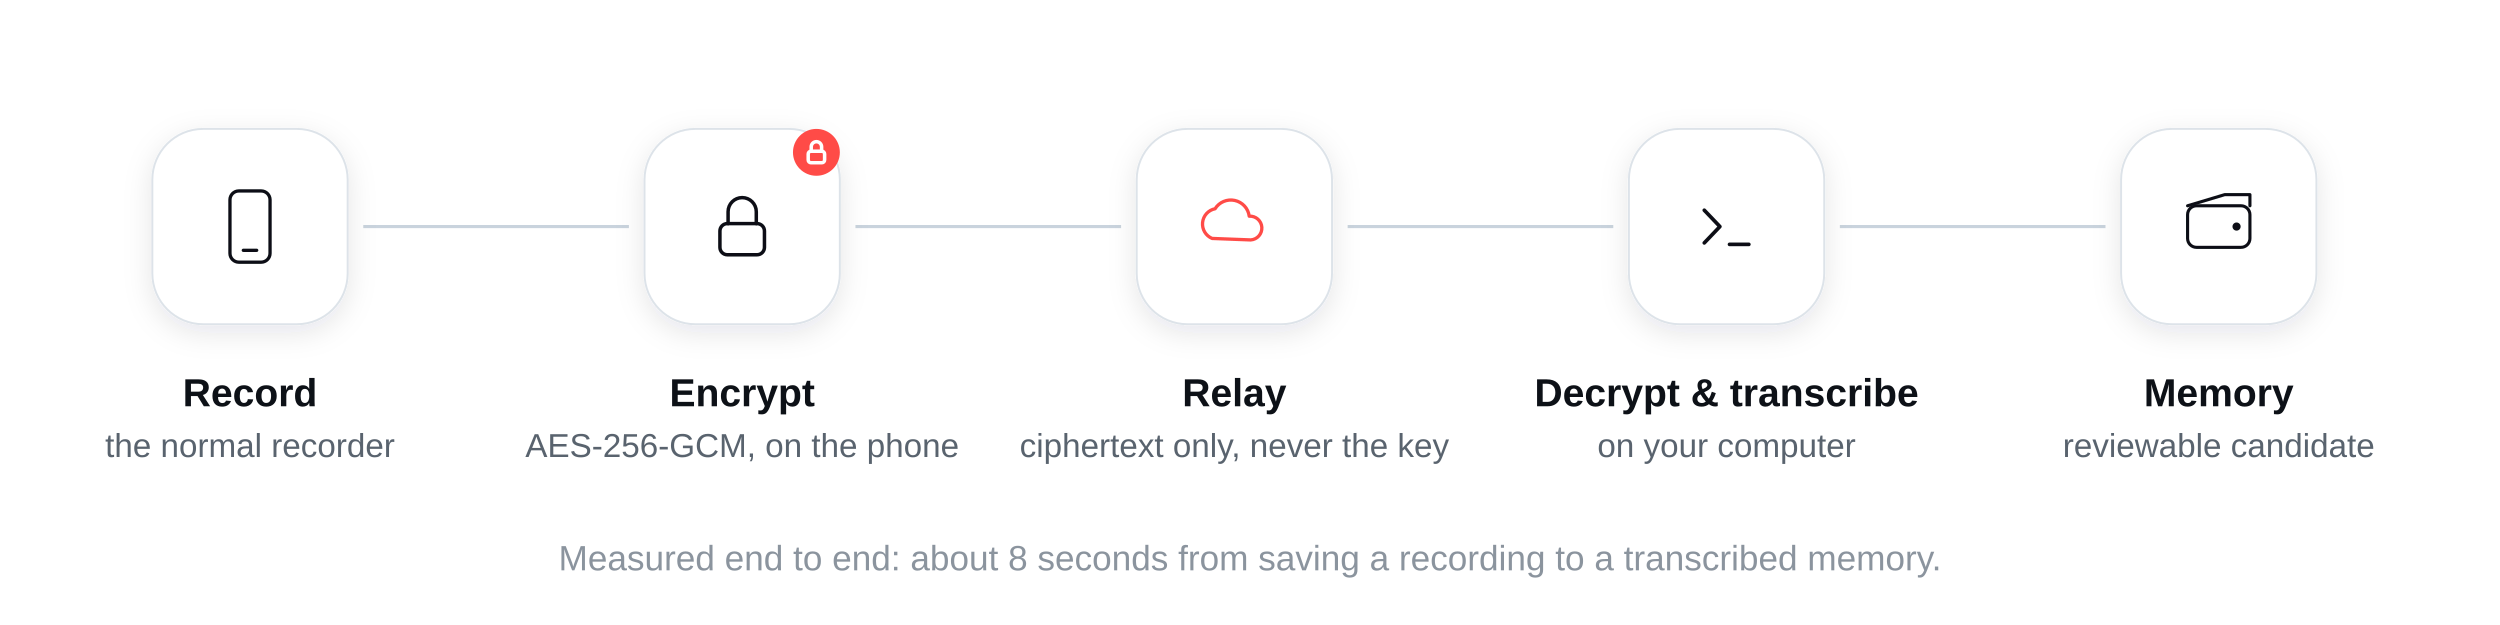
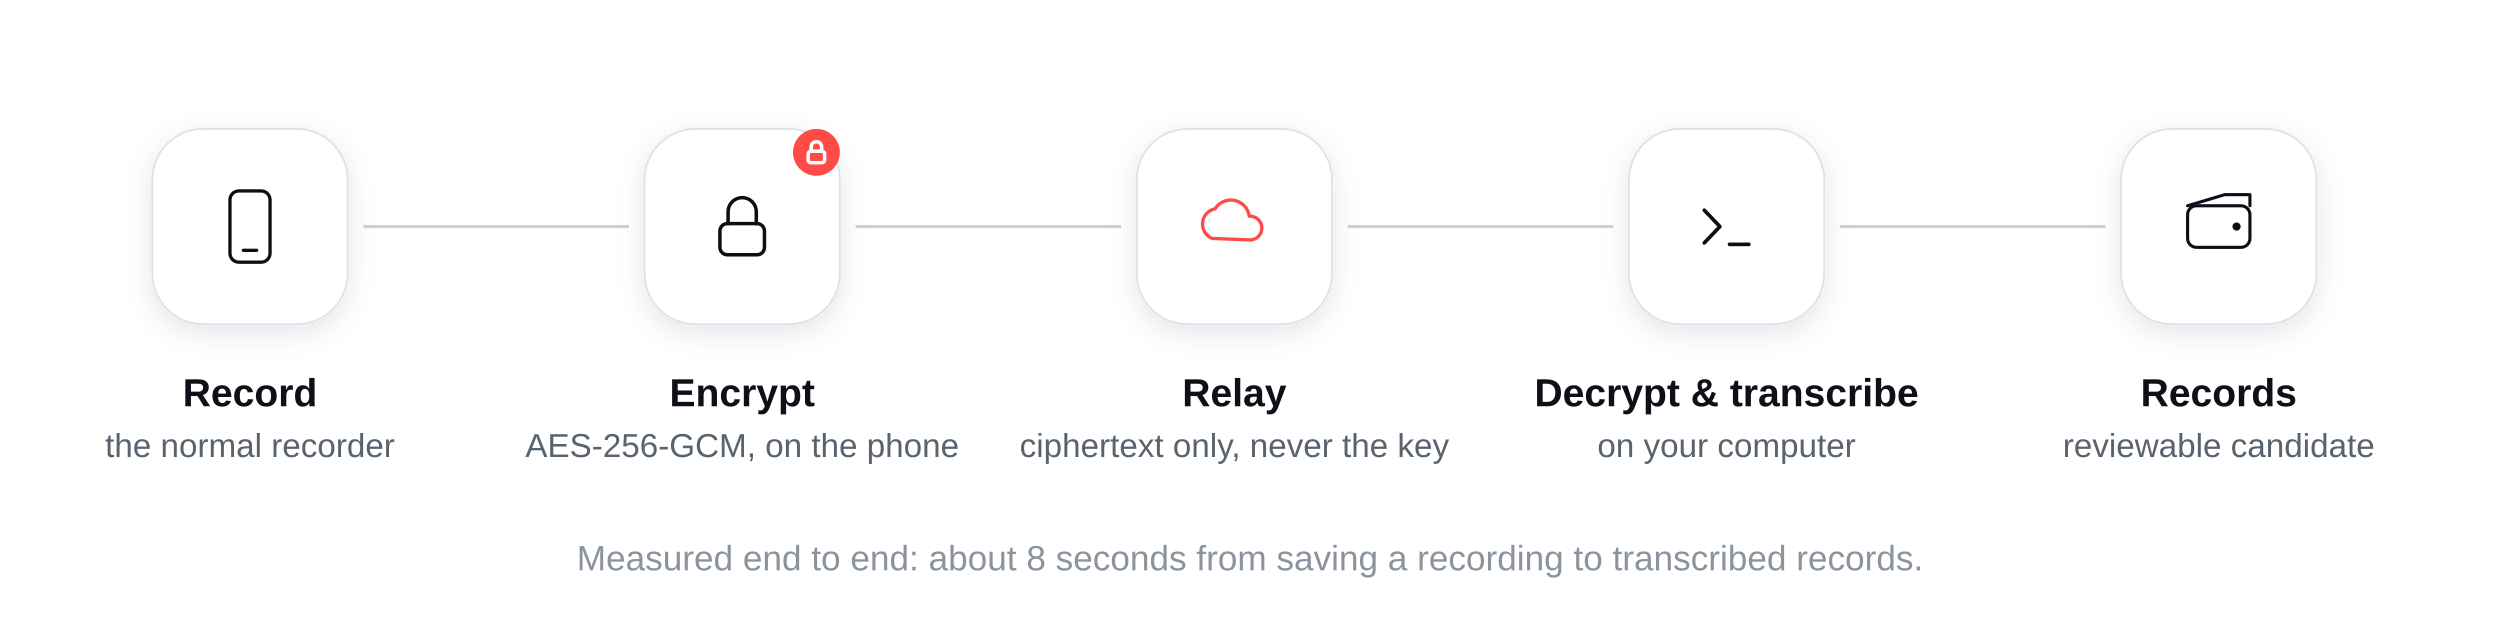
- <svg xmlns="http://www.w3.org/2000/svg" viewBox="0 0 1280 320" width="1280" height="320" role="img" aria-label="Phone recording pipeline: recorded and encrypted on the phone, relayed as ciphertext only, decrypted and transcribed on your computer, then saved as a reviewable memory.">
+ <svg xmlns="http://www.w3.org/2000/svg" viewBox="0 0 1280 320" width="1280" height="320" role="img" aria-label="Phone recording pipeline: recorded and encrypted on the phone, relayed as ciphertext only, decrypted and transcribed on your computer, then saved as records waiting for review.">
  <defs>
    <radialGradient id="halo" cx="50%" cy="50%" r="50%">
      <stop offset="0" stop-color="#FF7A70" stop-opacity=".55" />
      <stop offset=".45" stop-color="#FF7A70" stop-opacity=".18" />
      <stop offset="1" stop-color="#FF7A70" stop-opacity="0" />
    </radialGradient>
    <linearGradient id="cardGrad" x1="0" y1="0" x2="0" y2="1">
      <stop offset="0" stop-color="#FFFFFF" />
      <stop offset="1" stop-color="#FFFFFF" />
    </linearGradient>
    <linearGradient id="cardAltGrad" x1="0" y1="0" x2="0" y2="1">
      <stop offset="0" stop-color="#F6F8FA" />
      <stop offset="1" stop-color="#F6F8FA" />
    </linearGradient>
    <filter id="soft" x="-30%" y="-30%" width="160%" height="180%">
      <feDropShadow dx="0" dy="8" stdDeviation="14" flood-color="rgba(31,35,40,.13)" flood-opacity="1" />
    </filter>
    <filter id="softSm" x="-30%" y="-30%" width="160%" height="180%">
      <feDropShadow dx="0" dy="4" stdDeviation="7" flood-color="rgba(31,35,40,.13)" flood-opacity=".8" />
    </filter>
  </defs>
  <style>
  .s{font-family:-apple-system, BlinkMacSystemFont, 'Segoe UI Variable Display', 'Segoe UI', 'Helvetica Neue', Arial, 'Microsoft YaHei', 'PingFang SC', 'Hiragino Sans GB', 'Noto Sans CJK SC', sans-serif}
  .m{font-family:ui-monospace, SFMono-Regular, 'SF Mono', Menlo, Consolas, 'Liberation Mono', 'Microsoft YaHei', monospace}
  .rise{opacity:0;animation:rise .9s cubic-bezier(.16,.84,.32,1) both}
  @keyframes rise{from{opacity:0;transform:translateY(14px);filter:blur(6px)}to{opacity:1;transform:none;filter:blur(0)}}
  @keyframes breathe{0%,100%{opacity:.45;transform:scale(.96)}50%{opacity:.9;transform:scale(1.05)}}
  @keyframes breathe2{
    0%{opacity:.05;transform:scale(.93);animation-timing-function:cubic-bezier(.66,0,.34,1)}
    18%{opacity:.12;transform:scale(1.03);animation-timing-function:cubic-bezier(.37,0,.63,1)}
    34%{opacity:.07;transform:scale(.99);animation-timing-function:cubic-bezier(.45,0,.55,1)}
    57%{opacity:.15;transform:scale(1.085);animation-timing-function:cubic-bezier(.3,0,.7,1)}
    72%{opacity:.088;transform:scale(1.008);animation-timing-function:cubic-bezier(.6,0,.4,1)}
    88%{opacity:.126;transform:scale(1.052);animation-timing-function:cubic-bezier(.5,0,.5,1)}
    100%{opacity:.05;transform:scale(.93)}
  }
  @keyframes twinkle{0%,100%{opacity:.12}50%{opacity:.5}}
  .tw{animation:twinkle 9s ease-in-out infinite}
  .snr{animation:snr 5.4s cubic-bezier(.16,.84,.32,1) infinite;transform-box:fill-box;transform-origin:center}
  @keyframes snr{0%{transform:scale(.5);opacity:.55}65%{opacity:0}100%{transform:scale(1.6);opacity:0}}
  .swp{animation-timing-function:cubic-bezier(.83,0,.17,1);animation-iteration-count:infinite;opacity:0}
  .march{animation:march 1.65s linear infinite}
  .dp{animation:dotpulse 2.6s ease-in-out infinite}
  @keyframes dotpulse{0%,100%{opacity:.42}50%{opacity:1}}
  @keyframes march{to{stroke-dashoffset:-24}}
  .scan{animation:scan 4s cubic-bezier(.83,0,.17,1) infinite;opacity:0}
  @keyframes scan{0%{transform:translateX(0);opacity:0}8%{opacity:1}88%{opacity:1}100%{transform:translateX(1140px);opacity:0}}
  @media (prefers-reduced-motion: reduce){
    .rise{animation:none!important;opacity:1!important;filter:none!important;transform:none!important}
    .tw{animation:none!important;opacity:.55!important}
    .snr,.swp,.scan{animation:none!important;opacity:0!important}
    .march{animation:none!important}
    .dp{animation:none!important;opacity:1!important}
  }</style>
  <rect width="1280" height="320" fill="#FFFFFF" />
  <path id="ph0" d="M186,116 L322,116" fill="none" stroke="#C9D3DD" stroke-width="1.6" />
  <path id="ph1" d="M438,116 L574,116" fill="none" stroke="#C9D3DD" stroke-width="1.6" />
  <path id="ph2" d="M690,116 L826,116" fill="none" stroke="#C9D3DD" stroke-width="1.6" />
  <path id="ph3" d="M942,116 L1078,116" fill="none" stroke="#C9D3DD" stroke-width="1.6" />
  <g>
    <g>
      <animateMotion dur="1s" begin="0s" repeatCount="indefinite" calcMode="spline" keyPoints="0;1" keyTimes="0;1" keySplines=".42 0 .28 1">
        <mpath href="#ph0" />
      </animateMotion>
      <circle r="6" fill="#FF4B47" opacity="0">
        <animate attributeName="r" values="2.4;6;6;2.4" keyTimes="0;.14;.86;1" calcMode="spline" keySplines=".4 0 .6 1;.4 0 .6 1;.4 0 .6 1" dur="1s" begin="0s" repeatCount="indefinite" />
        <animate attributeName="opacity" values="0;.115;.115;0" keyTimes="0;.14;.86;1" calcMode="spline" keySplines=".4 0 .6 1;.4 0 .6 1;.4 0 .6 1" dur="1s" begin="0s" repeatCount="indefinite" />
      </circle>
      <circle r="4" fill="#FF4B47" opacity="0">
        <animate attributeName="r" values="1.4;4;4;1.4" keyTimes="0;.14;.86;1" calcMode="spline" keySplines=".4 0 .6 1;.4 0 .6 1;.4 0 .6 1" dur="1s" begin="0s" repeatCount="indefinite" />
        <animate attributeName="opacity" values="0;1;1;0" keyTimes="0;.14;.86;1" calcMode="spline" keySplines=".4 0 .6 1;.4 0 .6 1;.4 0 .6 1" dur="1s" begin="0s" repeatCount="indefinite" />
      </circle>
    </g>
    <g>
      <animateMotion dur="1s" begin="-0.52s" repeatCount="indefinite" calcMode="spline" keyPoints="0;1" keyTimes="0;1" keySplines=".42 0 .28 1">
        <mpath href="#ph0" />
      </animateMotion>
      <circle r="6" fill="#FF4B47" opacity="0">
        <animate attributeName="r" values="2.4;6;6;2.4" keyTimes="0;.14;.86;1" calcMode="spline" keySplines=".4 0 .6 1;.4 0 .6 1;.4 0 .6 1" dur="1s" begin="-0.52s" repeatCount="indefinite" />
        <animate attributeName="opacity" values="0;.115;.115;0" keyTimes="0;.14;.86;1" calcMode="spline" keySplines=".4 0 .6 1;.4 0 .6 1;.4 0 .6 1" dur="1s" begin="-0.52s" repeatCount="indefinite" />
      </circle>
      <circle r="4" fill="#FF4B47" opacity="0">
        <animate attributeName="r" values="1.4;4;4;1.4" keyTimes="0;.14;.86;1" calcMode="spline" keySplines=".4 0 .6 1;.4 0 .6 1;.4 0 .6 1" dur="1s" begin="-0.52s" repeatCount="indefinite" />
        <animate attributeName="opacity" values="0;1;1;0" keyTimes="0;.14;.86;1" calcMode="spline" keySplines=".4 0 .6 1;.4 0 .6 1;.4 0 .6 1" dur="1s" begin="-0.52s" repeatCount="indefinite" />
      </circle>
    </g>
    <g>
      <animateMotion dur="1.07s" begin="-0.33s" repeatCount="indefinite" calcMode="spline" keyPoints="0;1" keyTimes="0;1" keySplines=".42 0 .28 1">
        <mpath href="#ph1" />
      </animateMotion>
      <circle r="6" fill="#FF4B47" opacity="0">
        <animate attributeName="r" values="2.4;6;6;2.4" keyTimes="0;.14;.86;1" calcMode="spline" keySplines=".4 0 .6 1;.4 0 .6 1;.4 0 .6 1" dur="1.07s" begin="-0.33s" repeatCount="indefinite" />
        <animate attributeName="opacity" values="0;.115;.115;0" keyTimes="0;.14;.86;1" calcMode="spline" keySplines=".4 0 .6 1;.4 0 .6 1;.4 0 .6 1" dur="1.07s" begin="-0.33s" repeatCount="indefinite" />
      </circle>
      <circle r="4" fill="#FF4B47" opacity="0">
        <animate attributeName="r" values="1.4;4;4;1.4" keyTimes="0;.14;.86;1" calcMode="spline" keySplines=".4 0 .6 1;.4 0 .6 1;.4 0 .6 1" dur="1.07s" begin="-0.33s" repeatCount="indefinite" />
        <animate attributeName="opacity" values="0;1;1;0" keyTimes="0;.14;.86;1" calcMode="spline" keySplines=".4 0 .6 1;.4 0 .6 1;.4 0 .6 1" dur="1.07s" begin="-0.33s" repeatCount="indefinite" />
      </circle>
    </g>
    <g>
      <animateMotion dur="1.07s" begin="-0.85s" repeatCount="indefinite" calcMode="spline" keyPoints="0;1" keyTimes="0;1" keySplines=".42 0 .28 1">
        <mpath href="#ph1" />
      </animateMotion>
      <circle r="6" fill="#FF4B47" opacity="0">
        <animate attributeName="r" values="2.4;6;6;2.4" keyTimes="0;.14;.86;1" calcMode="spline" keySplines=".4 0 .6 1;.4 0 .6 1;.4 0 .6 1" dur="1.07s" begin="-0.85s" repeatCount="indefinite" />
        <animate attributeName="opacity" values="0;.115;.115;0" keyTimes="0;.14;.86;1" calcMode="spline" keySplines=".4 0 .6 1;.4 0 .6 1;.4 0 .6 1" dur="1.07s" begin="-0.85s" repeatCount="indefinite" />
      </circle>
      <circle r="4" fill="#FF4B47" opacity="0">
        <animate attributeName="r" values="1.4;4;4;1.4" keyTimes="0;.14;.86;1" calcMode="spline" keySplines=".4 0 .6 1;.4 0 .6 1;.4 0 .6 1" dur="1.07s" begin="-0.85s" repeatCount="indefinite" />
        <animate attributeName="opacity" values="0;1;1;0" keyTimes="0;.14;.86;1" calcMode="spline" keySplines=".4 0 .6 1;.4 0 .6 1;.4 0 .6 1" dur="1.07s" begin="-0.85s" repeatCount="indefinite" />
      </circle>
    </g>
    <g>
      <animateMotion dur="1.14s" begin="-0.66s" repeatCount="indefinite" calcMode="spline" keyPoints="0;1" keyTimes="0;1" keySplines=".42 0 .28 1">
        <mpath href="#ph2" />
      </animateMotion>
      <circle r="6" fill="#FF4B47" opacity="0">
        <animate attributeName="r" values="2.4;6;6;2.4" keyTimes="0;.14;.86;1" calcMode="spline" keySplines=".4 0 .6 1;.4 0 .6 1;.4 0 .6 1" dur="1.14s" begin="-0.66s" repeatCount="indefinite" />
        <animate attributeName="opacity" values="0;.115;.115;0" keyTimes="0;.14;.86;1" calcMode="spline" keySplines=".4 0 .6 1;.4 0 .6 1;.4 0 .6 1" dur="1.14s" begin="-0.66s" repeatCount="indefinite" />
      </circle>
      <circle r="4" fill="#FF4B47" opacity="0">
        <animate attributeName="r" values="1.4;4;4;1.4" keyTimes="0;.14;.86;1" calcMode="spline" keySplines=".4 0 .6 1;.4 0 .6 1;.4 0 .6 1" dur="1.14s" begin="-0.66s" repeatCount="indefinite" />
        <animate attributeName="opacity" values="0;1;1;0" keyTimes="0;.14;.86;1" calcMode="spline" keySplines=".4 0 .6 1;.4 0 .6 1;.4 0 .6 1" dur="1.14s" begin="-0.66s" repeatCount="indefinite" />
      </circle>
    </g>
    <g>
      <animateMotion dur="1.14s" begin="-1.18s" repeatCount="indefinite" calcMode="spline" keyPoints="0;1" keyTimes="0;1" keySplines=".42 0 .28 1">
        <mpath href="#ph2" />
      </animateMotion>
      <circle r="6" fill="#FF4B47" opacity="0">
        <animate attributeName="r" values="2.4;6;6;2.4" keyTimes="0;.14;.86;1" calcMode="spline" keySplines=".4 0 .6 1;.4 0 .6 1;.4 0 .6 1" dur="1.14s" begin="-1.18s" repeatCount="indefinite" />
        <animate attributeName="opacity" values="0;.115;.115;0" keyTimes="0;.14;.86;1" calcMode="spline" keySplines=".4 0 .6 1;.4 0 .6 1;.4 0 .6 1" dur="1.14s" begin="-1.18s" repeatCount="indefinite" />
      </circle>
      <circle r="4" fill="#FF4B47" opacity="0">
        <animate attributeName="r" values="1.4;4;4;1.4" keyTimes="0;.14;.86;1" calcMode="spline" keySplines=".4 0 .6 1;.4 0 .6 1;.4 0 .6 1" dur="1.14s" begin="-1.18s" repeatCount="indefinite" />
        <animate attributeName="opacity" values="0;1;1;0" keyTimes="0;.14;.86;1" calcMode="spline" keySplines=".4 0 .6 1;.4 0 .6 1;.4 0 .6 1" dur="1.14s" begin="-1.18s" repeatCount="indefinite" />
      </circle>
    </g>
    <g>
      <animateMotion dur="1.21s" begin="-0.99s" repeatCount="indefinite" calcMode="spline" keyPoints="0;1" keyTimes="0;1" keySplines=".42 0 .28 1">
        <mpath href="#ph3" />
      </animateMotion>
      <circle r="6" fill="#FF4B47" opacity="0">
        <animate attributeName="r" values="2.4;6;6;2.4" keyTimes="0;.14;.86;1" calcMode="spline" keySplines=".4 0 .6 1;.4 0 .6 1;.4 0 .6 1" dur="1.21s" begin="-0.99s" repeatCount="indefinite" />
        <animate attributeName="opacity" values="0;.115;.115;0" keyTimes="0;.14;.86;1" calcMode="spline" keySplines=".4 0 .6 1;.4 0 .6 1;.4 0 .6 1" dur="1.21s" begin="-0.99s" repeatCount="indefinite" />
      </circle>
      <circle r="4" fill="#FF4B47" opacity="0">
        <animate attributeName="r" values="1.4;4;4;1.4" keyTimes="0;.14;.86;1" calcMode="spline" keySplines=".4 0 .6 1;.4 0 .6 1;.4 0 .6 1" dur="1.21s" begin="-0.99s" repeatCount="indefinite" />
        <animate attributeName="opacity" values="0;1;1;0" keyTimes="0;.14;.86;1" calcMode="spline" keySplines=".4 0 .6 1;.4 0 .6 1;.4 0 .6 1" dur="1.21s" begin="-0.99s" repeatCount="indefinite" />
      </circle>
    </g>
    <g>
      <animateMotion dur="1.21s" begin="-1.51s" repeatCount="indefinite" calcMode="spline" keyPoints="0;1" keyTimes="0;1" keySplines=".42 0 .28 1">
        <mpath href="#ph3" />
      </animateMotion>
      <circle r="6" fill="#FF4B47" opacity="0">
        <animate attributeName="r" values="2.4;6;6;2.4" keyTimes="0;.14;.86;1" calcMode="spline" keySplines=".4 0 .6 1;.4 0 .6 1;.4 0 .6 1" dur="1.21s" begin="-1.51s" repeatCount="indefinite" />
        <animate attributeName="opacity" values="0;.115;.115;0" keyTimes="0;.14;.86;1" calcMode="spline" keySplines=".4 0 .6 1;.4 0 .6 1;.4 0 .6 1" dur="1.21s" begin="-1.51s" repeatCount="indefinite" />
      </circle>
      <circle r="4" fill="#FF4B47" opacity="0">
        <animate attributeName="r" values="1.4;4;4;1.4" keyTimes="0;.14;.86;1" calcMode="spline" keySplines=".4 0 .6 1;.4 0 .6 1;.4 0 .6 1" dur="1.21s" begin="-1.51s" repeatCount="indefinite" />
        <animate attributeName="opacity" values="0;1;1;0" keyTimes="0;.14;.86;1" calcMode="spline" keySplines=".4 0 .6 1;.4 0 .6 1;.4 0 .6 1" dur="1.21s" begin="-1.51s" repeatCount="indefinite" />
      </circle>
    </g>
  </g>
  <g filter="url(#softSm)">
    <rect x="78" y="66" width="100" height="100" rx="26" fill="#FFFFFF" stroke="#DDE3E9" stroke-width="1" />
    <g transform="translate(128 116)">
      <g fill="none" stroke="#0D1117" stroke-width="1.7" stroke-linecap="round">
        <rect x="-10.26" y="-18.24" width="20.52" height="36.48" rx="4.56" />
        <path d="M-3.42 12.16 h6.84" />
      </g>
    </g>
  </g>
  <text x="128" y="208" font-size="20" font-weight="600" fill="#0D1117" text-anchor="middle" class="s">Record</text>
  <text x="128" y="234" font-size="17" font-weight="400" fill="#59636E" text-anchor="middle" class="s">the normal recorder</text>
  <g filter="url(#softSm)">
    <rect x="330" y="66" width="100" height="100" rx="26" fill="#FFFFFF" stroke="#DDE3E9" stroke-width="1" />
    <g transform="translate(380 116)">
      <g fill="none" stroke="#0D1117" stroke-width="1.8" stroke-linecap="round" stroke-linejoin="round">
        <rect x="-11.4" y="-1.52" width="22.8" height="15.96" rx="3.8" />
        <path d="M-7.22 -1.52 v-6.08 a7.22 7.22 0 0 1 14.44 0 v6.08" />
      </g>
    </g>
  </g>
  <g transform="translate(418 78)">
    <circle r="12" fill="#FF4B47" />
    <g fill="none" stroke="#fff" stroke-width="1.8" stroke-linecap="round" stroke-linejoin="round">
      <rect x="-4.2" y="-0.56" width="8.4" height="5.88" rx="1.4" />
      <path d="M-2.66 -0.56 v-2.24 a2.66 2.66 0 0 1 5.32 0 v2.24" />
    </g>
  </g>
  <text x="380" y="208" font-size="20" font-weight="600" fill="#0D1117" text-anchor="middle" class="s">Encrypt</text>
  <text x="380" y="234" font-size="17" font-weight="400" fill="#59636E" text-anchor="middle" class="s">AES-256-GCM, on the phone</text>
  <g filter="url(#softSm)">
    <rect x="582" y="66" width="100" height="100" rx="26" fill="#FFFFFF" stroke="#DDE3E9" stroke-width="1" />
    <g transform="translate(632 116)">
      <g fill="none" stroke="#FF4B47" stroke-width="1.7" stroke-linecap="round" stroke-linejoin="round">
        <path d="M-11.4 6.08 a7.98 7.98 0 0 1 1.52 -15.2 a9.5 9.5 0 0 1 17.48 3.8 a6.08 6.08 0 0 1 0.76 12.16 z" />
      </g>
    </g>
  </g>
  <text x="632" y="208" font-size="20" font-weight="600" fill="#0D1117" text-anchor="middle" class="s">Relay</text>
  <text x="632" y="234" font-size="17" font-weight="400" fill="#59636E" text-anchor="middle" class="s">ciphertext only, never the key</text>
  <g filter="url(#softSm)">
    <rect x="834" y="66" width="100" height="100" rx="26" fill="#FFFFFF" stroke="#DDE3E9" stroke-width="1" />
    <g transform="translate(884 116)">
      <g fill="none" stroke="#0D1117" stroke-width="1.9" stroke-linecap="round" stroke-linejoin="round">
        <path d="M-11.4 -8.36 l7.98 8.36 l-7.98 8.36" />
        <path d="M1.52 9.12 h9.88" />
      </g>
    </g>
  </g>
  <text x="884" y="208" font-size="20" font-weight="600" fill="#0D1117" text-anchor="middle" class="s">Decrypt &amp; transcribe</text>
  <text x="884" y="234" font-size="17" font-weight="400" fill="#59636E" text-anchor="middle" class="s">on your computer</text>
  <g filter="url(#softSm)">
    <rect x="1086" y="66" width="100" height="100" rx="26" fill="#FFFFFF" stroke="#DDE3E9" stroke-width="1" />
    <g transform="translate(1136 116)">
      <g fill="none" stroke="#0D1117" stroke-width="1.6" stroke-linecap="round" stroke-linejoin="round">
        <rect x="-15.96" y="-10.64" width="31.92" height="21.28" rx="4.56" />
        <path d="M-15.96 -10.64 l19 -5.7 h12.92 v5.7" />
        <circle cx="9.12" cy="0" r="2.09" fill="#0D1117" stroke="none" />
      </g>
    </g>
  </g>
-   <text x="1136" y="208" font-size="20" font-weight="600" fill="#0D1117" text-anchor="middle" class="s">Memory</text>
+   <text x="1136" y="208" font-size="20" font-weight="600" fill="#0D1117" text-anchor="middle" class="s">Records</text>
  <text x="1136" y="234" font-size="17" font-weight="400" fill="#59636E" text-anchor="middle" class="s">reviewable candidate</text>
-   <text x="640" y="292" font-size="18" font-weight="400" fill="#8B949E" text-anchor="middle" class="s">Measured end to end: about 8 seconds from saving a recording to a transcribed memory.</text>
+   <text x="640" y="292" font-size="18" font-weight="400" fill="#8B949E" text-anchor="middle" class="s">Measured end to end: about 8 seconds from saving a recording to transcribed records.</text>
</svg>
